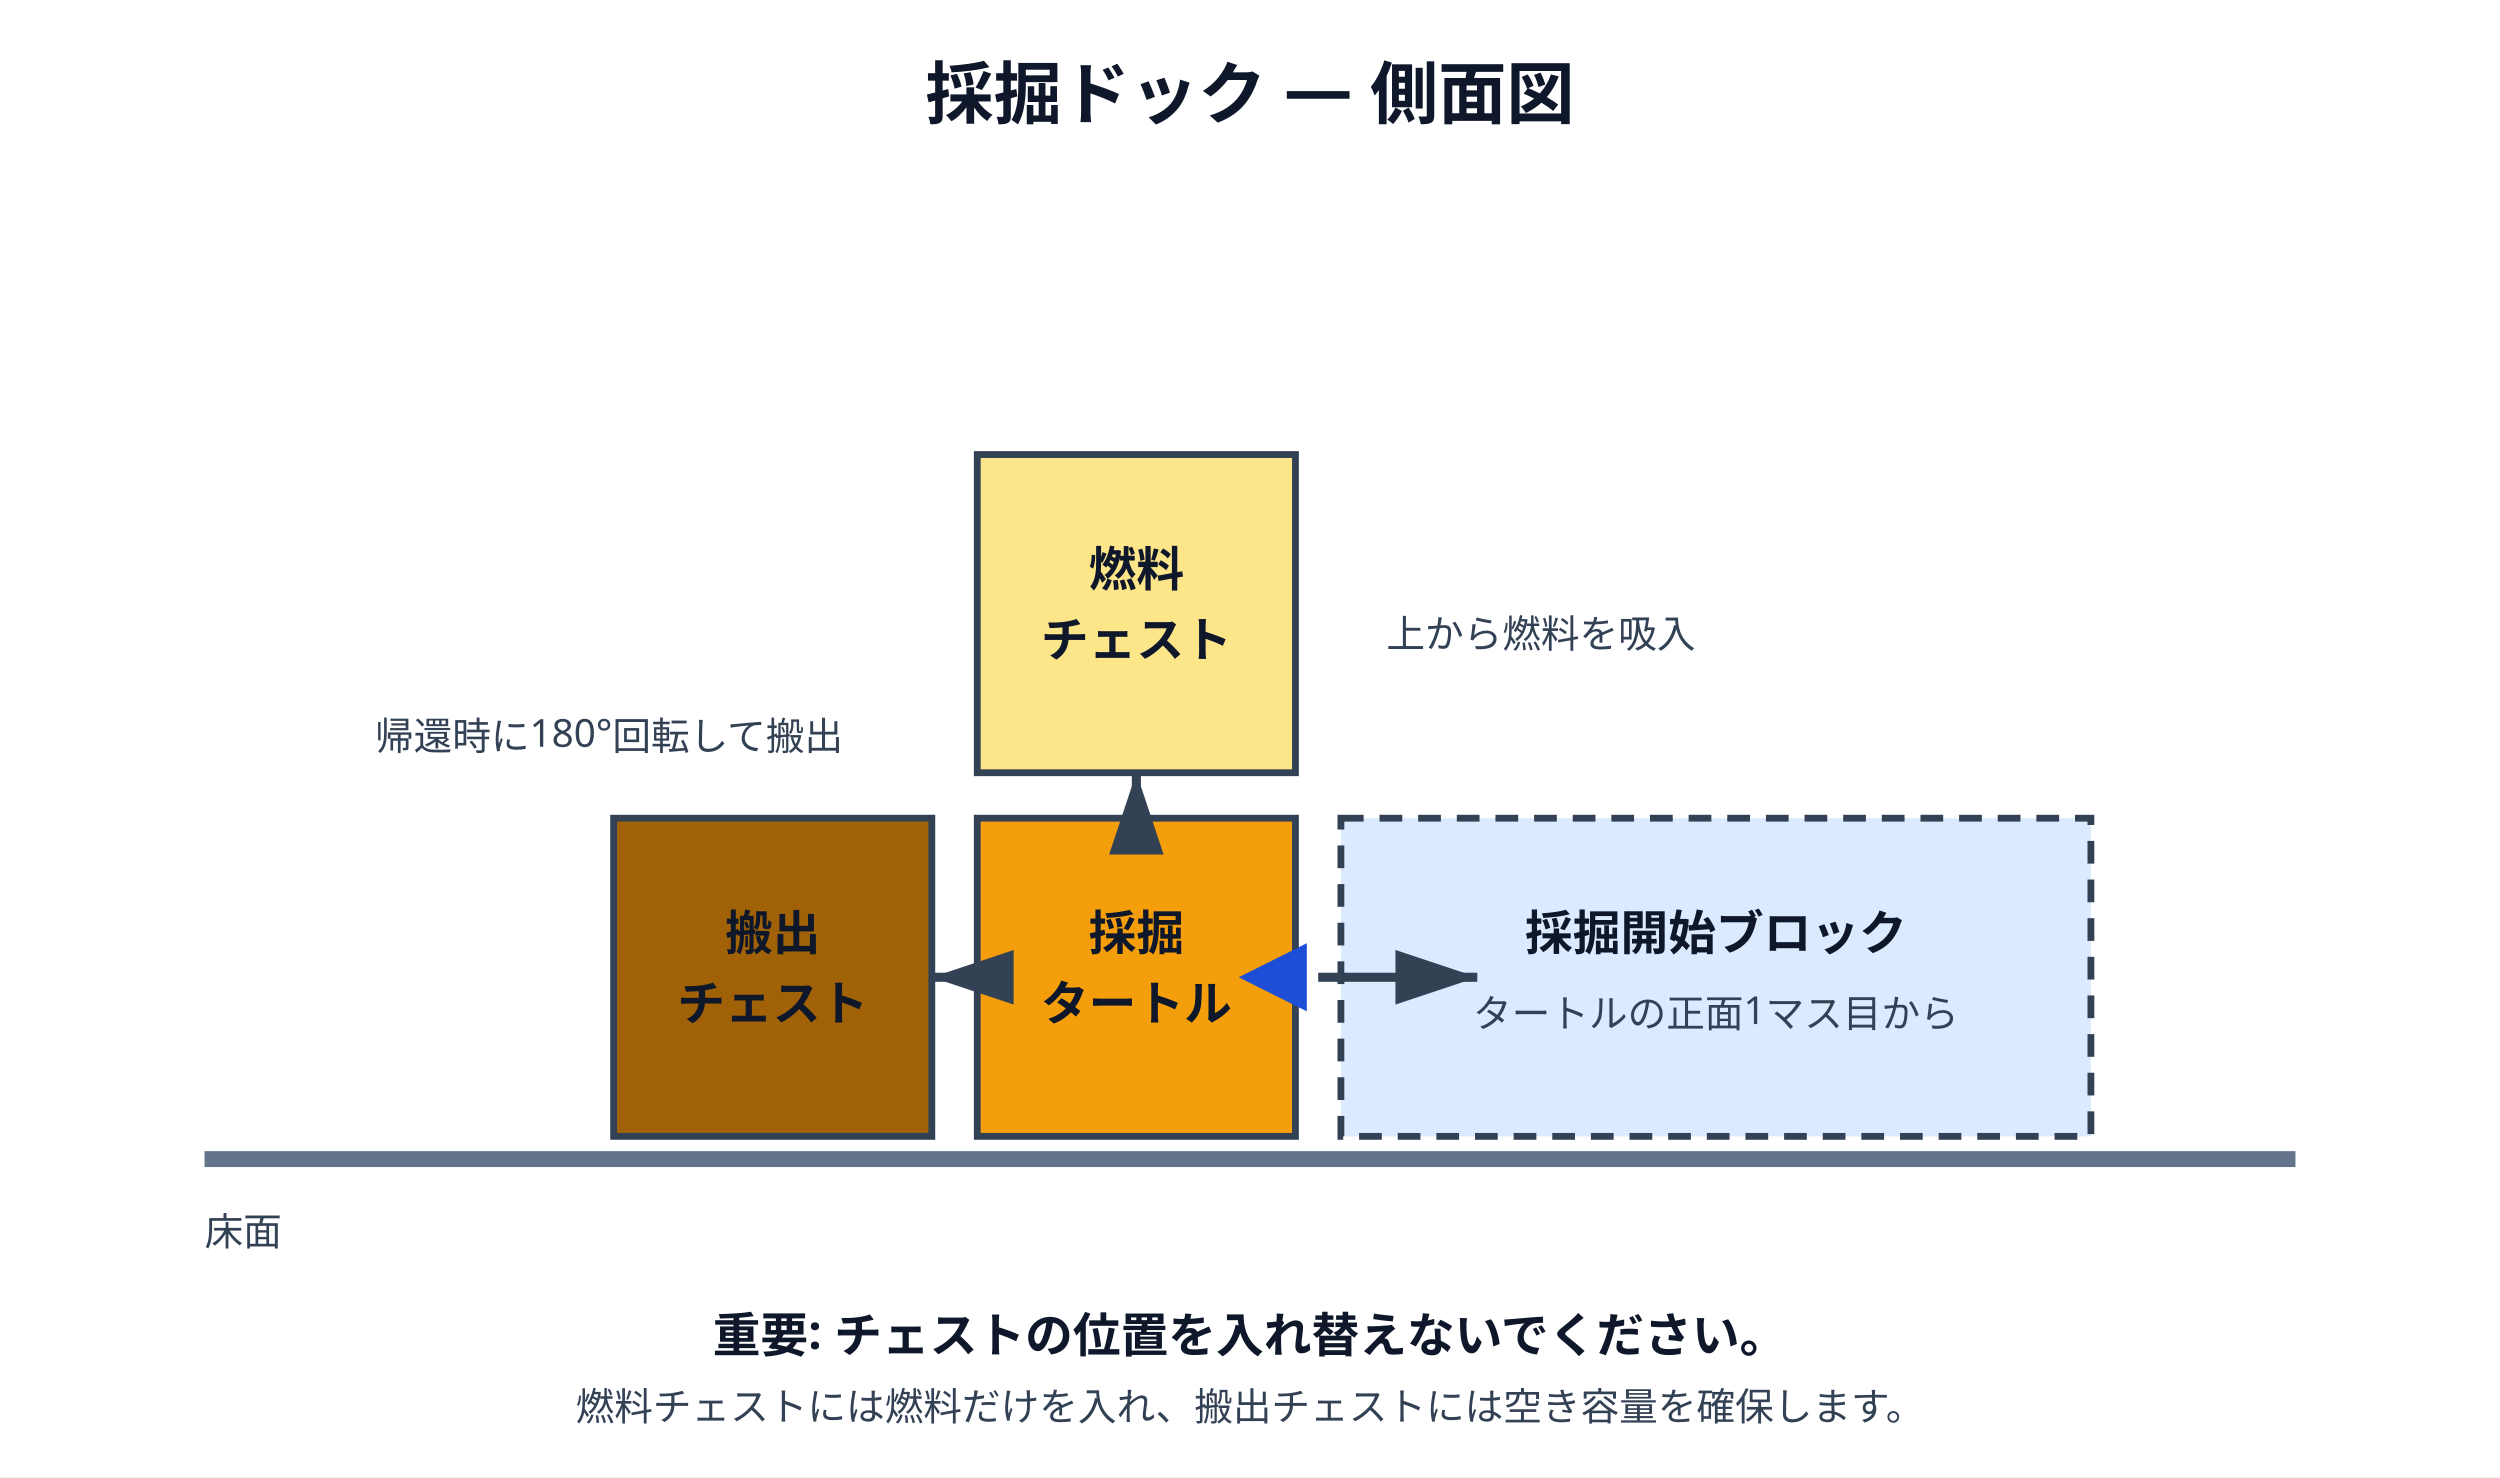
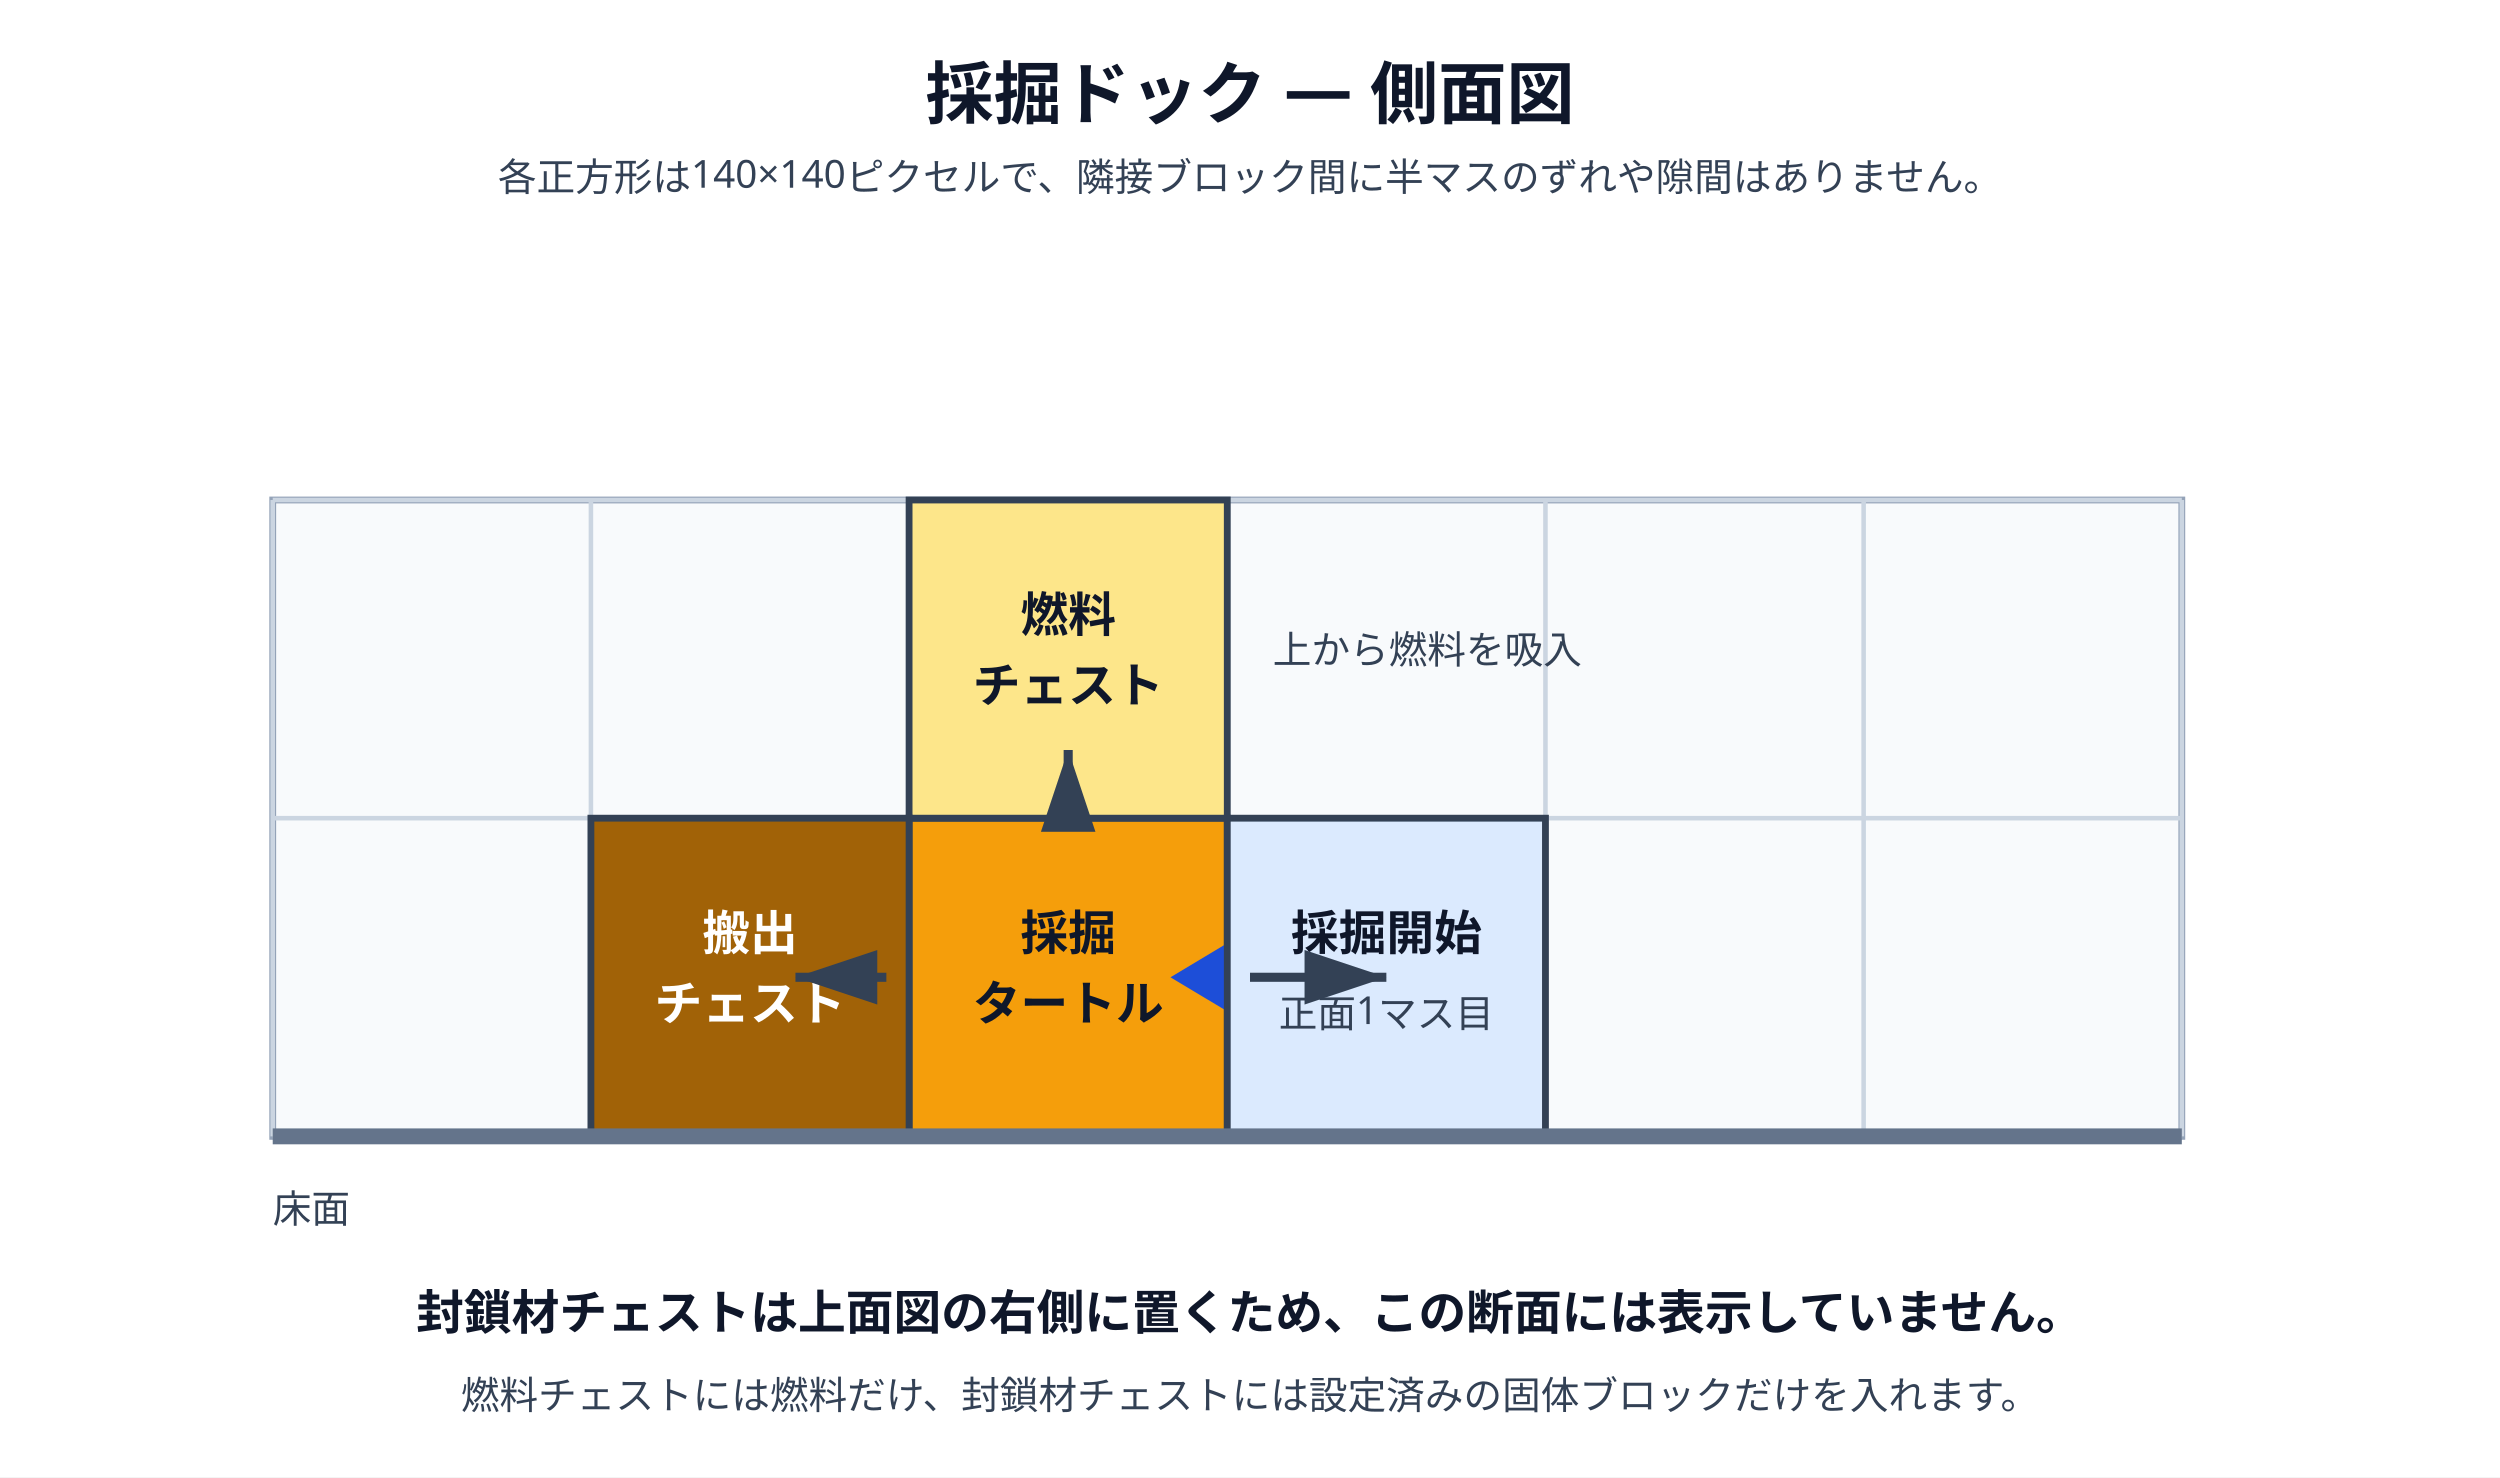
<svg xmlns="http://www.w3.org/2000/svg" width="1100" height="650" viewBox="0 0 1100 650" role="img" aria-labelledby="title desc">
  <defs>
    <marker id="arrow" markerWidth="10" markerHeight="10" refX="9" refY="3" orient="auto">
      <path d="M0,0 L0,6 L9,3 z" fill="#334155" />
    </marker>
-     <style>.b{stroke:#334155;stroke-width:3}.h{font:700 30px sans-serif;fill:#0f172a}.l{font:600 21px sans-serif;fill:#0f172a}.s{font:17px sans-serif;fill:#334155}.a{stroke:#334155;stroke-width:4;marker-end:url(#arrow)}</style>
+     <style>.grid{stroke:#cbd5e1;stroke-width:2}.grid-block{stroke:#334155;stroke-width:3}.h{font:700 30px sans-serif;fill:#0f172a}.l{font:600 21px sans-serif;fill:#0f172a}.s{font:17px sans-serif;fill:#334155}.white{fill:#fff}.a{stroke:#334155;stroke-width:4;marker-end:url(#arrow)}</style>
  </defs>
  <rect width="1100" height="650" fill="#fff" />
  <text x="550" y="52" text-anchor="middle" class="h">採掘ドック — 側面図</text>
-   <line x1="90" y1="510" x2="1010" y2="510" stroke="#64748b" stroke-width="7" />
-   <text x="90" y="548" class="s">床面</text>
-   <rect class="b" x="430" y="360" width="140" height="140" fill="#f59e0b" />
-   <text x="500" y="418" text-anchor="middle" class="l">採掘</text>
-   <text x="500" y="449" text-anchor="middle" class="l">タートル</text>
-   <path d="M545 430 L575 415 L575 445 Z" fill="#1d4ed8" />
-   <rect class="b" x="430" y="200" width="140" height="140" fill="#fde68a" />
-   <text x="500" y="258" text-anchor="middle" class="l">燃料</text>
-   <text x="500" y="289" text-anchor="middle" class="l">チェスト</text>
-   <rect class="b" x="270" y="360" width="140" height="140" fill="#a16207" />
-   <text x="340" y="418" text-anchor="middle" class="l" fill="#fff">搬出</text>
-   <text x="340" y="449" text-anchor="middle" class="l" fill="#fff">チェスト</text>
-   <rect class="b" x="590" y="360" width="330" height="140" fill="#dbeafe" stroke-dasharray="10 7" />
-   <text x="755" y="418" text-anchor="middle" class="l">採掘開始ブロック</text>
-   <text x="755" y="452" text-anchor="middle" class="s">タートルの正面1マス目から</text>
-   <path class="a" d="M500 350 L500 340" />
-   <text x="610" y="285" class="s">上から燃料を吸入</text>
-   <path class="a" d="M420 430 L410 430" />
-   <text x="165" y="330" class="s">帰還時に180°回転して搬出</text>
-   <path class="a" d="M580 430 L650 430" />
-   <text x="550" y="595" text-anchor="middle" class="l">重要: チェストの位置を入れ替えないでください。</text>
-   <text x="550" y="625" text-anchor="middle" class="s">燃料チェストには燃料だけを入れ、搬出チェストには空き容量を確保します。</text>
+   <text x="550" y="84" text-anchor="middle" class="s">各正方形は140×140ピクセルで、隣接ブロック間に半マスのずれや隙間はありません。</text>
+   <g id="block-grid" data-grid-cell="140" data-grid-origin-x="120" data-grid-origin-y="220">
+     <rect x="120" y="220" width="840" height="280" fill="#f8fafc" stroke="#94a3b8" stroke-width="3" />
+     <g class="grid">
+       <path d="M120 220V500 M260 220V500 M400 220V500 M540 220V500 M680 220V500 M820 220V500 M960 220V500" />
+       <path d="M120 220H960 M120 360H960 M120 500H960" />
+     </g>
+     <rect class="grid-block" data-col="2" data-row="1" x="400" y="360" width="140" height="140" fill="#f59e0b" />
+     <text x="470" y="418" text-anchor="middle" class="l">採掘</text>
+     <text x="470" y="449" text-anchor="middle" class="l">タートル</text>
+     <path d="M515 430 L540 415 L540 445 Z" fill="#1d4ed8" />
+     <rect class="grid-block" data-col="2" data-row="0" x="400" y="220" width="140" height="140" fill="#fde68a" />
+     <text x="470" y="278" text-anchor="middle" class="l">燃料</text>
+     <text x="470" y="309" text-anchor="middle" class="l">チェスト</text>
+     <rect class="grid-block" data-col="1" data-row="1" x="260" y="360" width="140" height="140" fill="#a16207" />
+     <text x="330" y="418" text-anchor="middle" class="l white">搬出</text>
+     <text x="330" y="449" text-anchor="middle" class="l white">チェスト</text>
+     <rect class="grid-block" data-col="3" data-row="1" x="540" y="360" width="140" height="140" fill="#dbeafe" />
+     <text x="610" y="418" text-anchor="middle" class="l">採掘開始</text>
+     <text x="610" y="452" text-anchor="middle" class="s">正面1マス目</text>
+     <path class="a" d="M470 350 L470 330" />
+     <text x="560" y="292" class="s">上から燃料を吸入</text>
+     <path class="a" d="M390 430 L350 430" />
+     <path class="a" d="M550 430 L610 430" />
+   </g>
+   <line x1="120" y1="500" x2="960" y2="500" stroke="#64748b" stroke-width="7" />
+   <text x="120" y="538" class="s">床面</text>
+   <text x="550" y="585" text-anchor="middle" class="l">封鎖材チェストは上面図の右側に置くため、この断面には表示していません。</text>
+   <text x="550" y="620" text-anchor="middle" class="s">燃料チェストには燃料だけ、封鎖材チェストには設定済みの固体ブロックだけを入れます。</text>
</svg>
